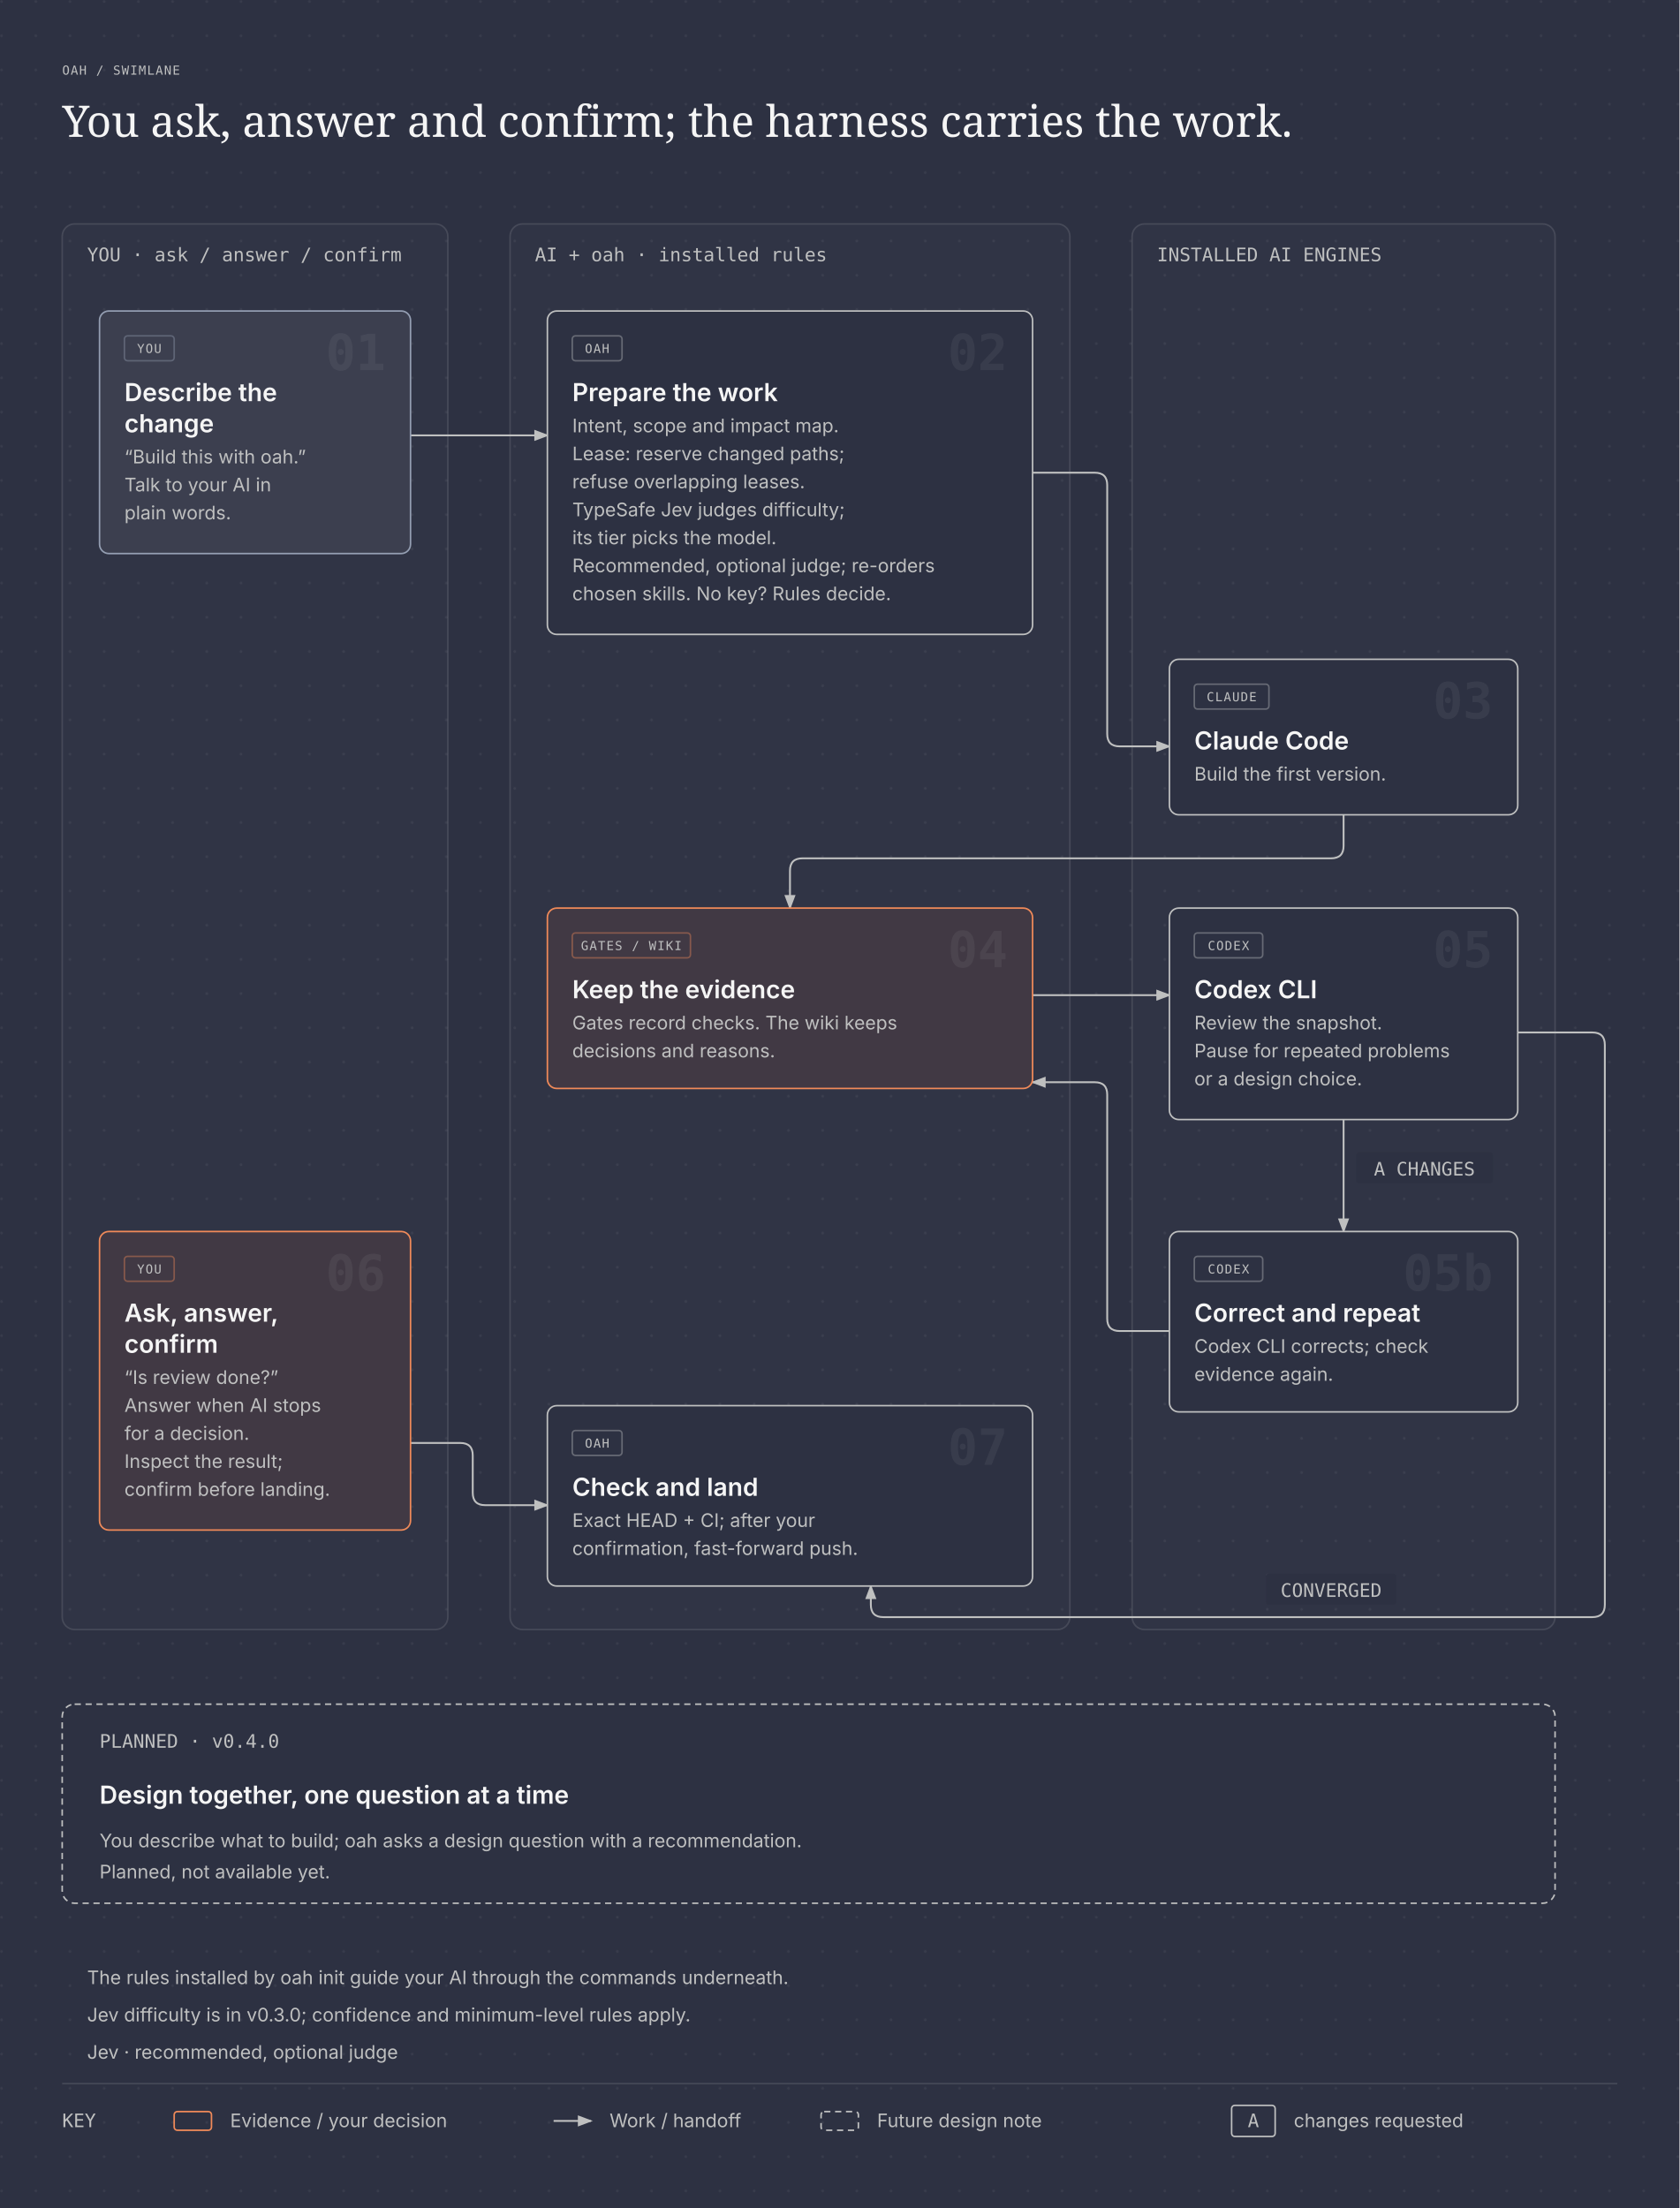
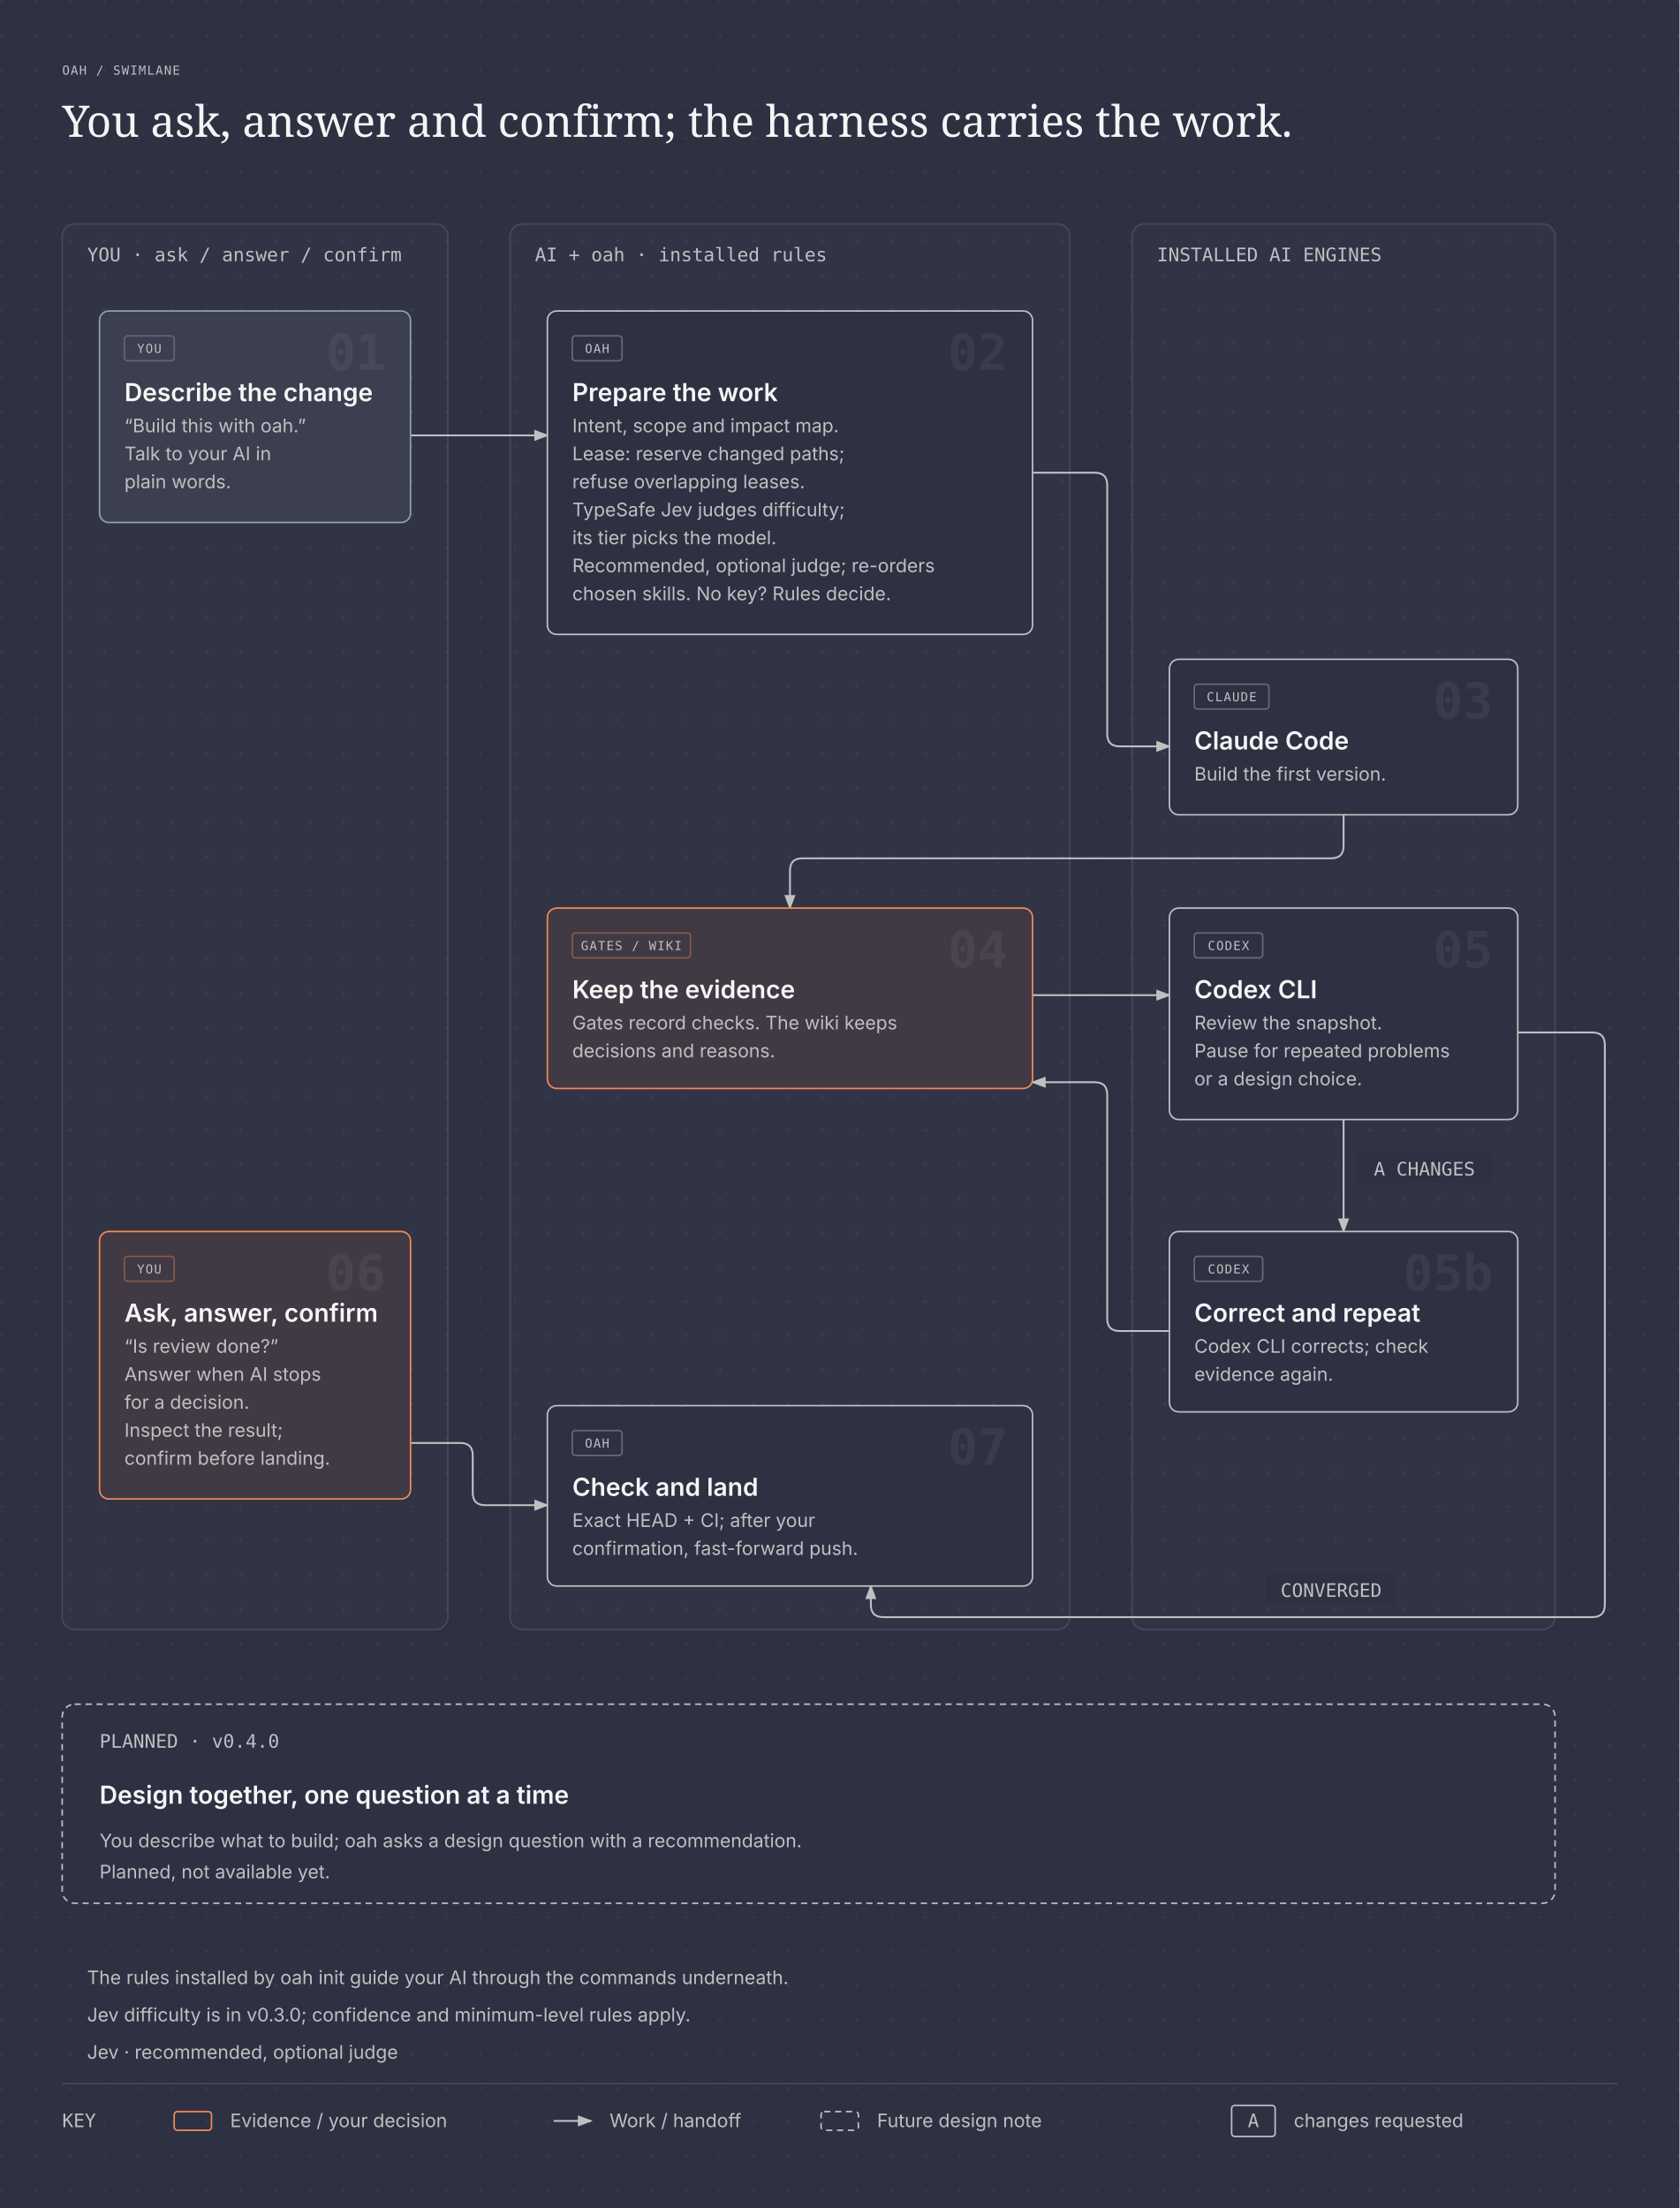
<svg xmlns="http://www.w3.org/2000/svg" viewBox="0 0 1080 1420" role="img" aria-labelledby="how-it-works-dark-title how-it-works-dark-desc" data-diagram-type="Swimlane" data-size="fit" id="how-it-works-dark-root">
  <defs>
    <style>#how-it-works-dark-root { font-family: "Geist", system-ui, -apple-system, "Segoe UI", sans-serif; color: #f5f5f5; }
      #how-it-works-dark-root .diagram-container { width: 100%; overflow-x: auto; }
      #how-it-works-dark-root text { font-family: "Geist", system-ui, -apple-system, "Segoe UI", sans-serif; fill: #f5f5f5; }
      #how-it-works-dark-root .title { font-family: "Instrument Serif", Georgia, serif; font-size: 28px; font-weight: 400; }
      #how-it-works-dark-root .node { font-size: 16px; font-weight: 600; }
      #how-it-works-dark-root .sub { font-family: "Geist", system-ui, -apple-system, "Segoe UI", sans-serif; font-size: 12px; font-weight: 400; fill: #bfc0c0; }
      #how-it-works-dark-root .technical { font-family: "Geist Mono", ui-monospace, "SFMono-Regular", Consolas, monospace; }
      #how-it-works-dark-root .label { font-size: 12px; font-family: "Geist Mono", ui-monospace, "SFMono-Regular", Consolas, monospace; font-weight: 400; fill: #bfc0c0; }
      #how-it-works-dark-root .prose { font-size: 12px; font-weight: 400; fill: #bfc0c0; }
      #how-it-works-dark-root .zone-label { font-size: 12px; font-family: "Geist Mono", ui-monospace, "SFMono-Regular", Consolas, monospace; font-weight: 500; fill: #bfc0c0; }
      #how-it-works-dark-root .arrow-label { font-size: 12px; font-family: "Geist Mono", ui-monospace, "SFMono-Regular", Consolas, monospace; font-weight: 400; fill: #bfc0c0; }
      #how-it-works-dark-root .tag { font-family: "Geist Mono", ui-monospace, "SFMono-Regular", Consolas, monospace; font-size: 8px; font-weight: 500; letter-spacing: .08em; fill: #bfc0c0; }
      #how-it-works-dark-root .ghost { font-family: "Geist Mono", ui-monospace, "SFMono-Regular", Consolas, monospace; font-size: 32px; font-weight: 600; fill: #f5f5f5; opacity: .06; }
      @media print {
#how-it-works-dark-root .diagram-container { overflow-x: visible; }
}</style>
    <pattern id="how-it-works-dark-dots" width="22" height="22" patternUnits="userSpaceOnUse">
      <circle cx="1" cy="1" r="0.9" fill="#f5f5f5" fill-opacity=".10" />
    </pattern>
    <marker id="how-it-works-dark-arrow" markerWidth="8" markerHeight="6" refX="7" refY="3" orient="auto">
      <polygon points="0 0, 8 3, 0 6" fill="#bfc0c0" />
    </marker>
    <marker id="how-it-works-dark-arrow-accent" markerWidth="8" markerHeight="6" refX="7" refY="3" orient="auto">
      <polygon points="0 0, 8 3, 0 6" fill="#f08a59" />
    </marker>
    <marker id="how-it-works-dark-arrow-link" markerWidth="8" markerHeight="6" refX="7" refY="3" orient="auto">
      <polygon points="0 0, 8 3, 0 6" fill="#739fdf" />
    </marker>
  </defs>
  <rect width="1080" height="1420" fill="#2d3142" />
  <rect width="1080" height="1420" fill="url(#how-it-works-dark-dots)" opacity=".55" />
  <text x="40" y="48" class="tag" text-anchor="start">OAH / SWIMLANE</text>
  <text x="40" y="88" class="title" text-anchor="start">You ask, answer and confirm; the harness carries the work.</text>
  <rect x="40" y="144" width="248" height="904" rx="8" fill="#f5f5f5" stroke="#f5f5f5" stroke-width="1" fill-opacity=".02" stroke-opacity=".12" />
  <text x="56" y="168" class="zone-label" text-anchor="start">YOU · ask / answer / confirm</text>
  <rect x="328" y="144" width="360" height="904" rx="8" fill="#f5f5f5" stroke="#f5f5f5" stroke-width="1" fill-opacity=".02" stroke-opacity=".12" />
  <text x="344" y="168" class="zone-label" text-anchor="start">AI + oah · installed rules</text>
  <rect x="728" y="144" width="272" height="904" rx="8" fill="#f5f5f5" stroke="#f5f5f5" stroke-width="1" fill-opacity=".02" stroke-opacity=".12" />
  <text x="744" y="168" class="zone-label" text-anchor="start">INSTALLED AI ENGINES</text>
  <rect x="40" y="1096" width="960" height="128" rx="8" fill="#2d3142" stroke="#bfc0c0" stroke-width="1" stroke-dasharray="4,3" />
  <text x="64" y="1124" class="label" text-anchor="start">PLANNED · v0.4.0</text>
  <text x="64" y="1160" class="node" text-anchor="start">Design together, one question at a time</text>
  <text x="64" y="1188" class="prose" text-anchor="start">You describe what to build; oah asks a design question with a recommendation.</text>
  <text x="64" y="1208" class="prose" text-anchor="start">Planned, not available yet.</text>
  <path d="M 264,280 L 352,280" data-edge-id="h1" data-from="request" data-to="prepare" data-label="" fill="none" stroke="#bfc0c0" stroke-width="1.2" marker-end="url(#how-it-works-dark-arrow)" />
  <path d="M 664,304 L 704,304 Q 712,304 712,312 L 712,472 Q 712,480 720,480 L 752,480" data-edge-id="h2" data-from="prepare" data-to="build" data-label="" fill="none" stroke="#bfc0c0" stroke-width="1.2" marker-end="url(#how-it-works-dark-arrow)" />
  <path d="M 864,524 L 864,544 Q 864,552 856,552 L 516,552 Q 508,552 508,560 L 508,584" data-edge-id="h3" data-from="build" data-to="evidence" data-label="" fill="none" stroke="#bfc0c0" stroke-width="1.2" marker-end="url(#how-it-works-dark-arrow)" />
  <path d="M 664,640 L 752,640" data-edge-id="h4" data-from="evidence" data-to="review" data-label="" fill="none" stroke="#bfc0c0" stroke-width="1.2" marker-end="url(#how-it-works-dark-arrow)" />
  <path d="M 864,720 L 864,792" data-edge-id="h5" data-from="review" data-to="fix" data-label="CHANGES" fill="none" stroke="#bfc0c0" stroke-width="1.2" marker-end="url(#how-it-works-dark-arrow)" />
  <path d="M 752,856 L 720,856 Q 712,856 712,848 L 712,704 Q 712,696 704,696 L 664,696" data-edge-id="h6" data-from="fix" data-to="evidence" data-label="" fill="none" stroke="#bfc0c0" stroke-width="1.2" marker-end="url(#how-it-works-dark-arrow)" />
  <path d="M 976,664 L 1024,664 Q 1032,664 1032,672 L 1032,1032 Q 1032,1040 1024,1040 L 568,1040 Q 560,1040 560,1032 L 560,1020" data-edge-id="h7" data-from="review" data-to="land" data-label="CONVERGED" fill="none" stroke="#bfc0c0" stroke-width="1.2" marker-end="url(#how-it-works-dark-arrow)" />
  <path d="M 264,928 L 296,928 Q 304,928 304,936 L 304,960 Q 304,968 312,968 L 352,968" data-edge-id="h8" data-from="confirm" data-to="land" data-label="" fill="none" stroke="#bfc0c0" stroke-width="1.2" marker-end="url(#how-it-works-dark-arrow)" />
  <rect x="872" y="741" width="88" height="20" rx="2" fill="#2d3142" />
  <text x="916" y="756" class="arrow-label" text-anchor="middle">A CHANGES</text>
  <rect x="814" y="1012" width="84" height="20" rx="2" fill="#2d3142" />
  <text x="856" y="1027" class="arrow-label" text-anchor="middle">CONVERGED</text>
  <g data-node-id="request" data-source-label="Describe the change “Build this with oah.” Talk to your AI in plain words.">
-     <rect x="64" y="200" width="200" height="156" rx="6" fill="#2d3142" />
-     <rect x="64" y="200" width="200" height="156" rx="6" fill="#bfc0c0" stroke="#949eb2" stroke-width="1" fill-opacity=".10" />
+     <rect x="64" y="200" width="200" height="136" rx="6" fill="#2d3142" />
+     <rect x="64" y="200" width="200" height="136" rx="6" fill="#bfc0c0" stroke="#949eb2" stroke-width="1" fill-opacity=".10" />
    <g aria-hidden="true">
      <rect x="80" y="216" width="32" height="16" rx="2" fill="none" stroke="#949eb2" stroke-width="1" stroke-opacity=".4" />
      <text x="96" y="227" class="tag" text-anchor="middle">YOU</text>
      <text x="248" y="238" class="ghost" text-anchor="end">01</text>
    </g>
-     <text x="80" y="258" class="node" text-anchor="start">Describe the</text>
-     <text x="80" y="278" class="node" text-anchor="start">change</text>
-     <text x="80" y="298" class="sub" text-anchor="start">“Build this with oah.”</text>
-     <text x="80" y="316" class="sub" text-anchor="start">Talk to your AI in</text>
-     <text x="80" y="334" class="sub" text-anchor="start">plain words.</text>
+     <text x="80" y="258" class="node" text-anchor="start">Describe the change</text>
+     <text x="80" y="278" class="sub" text-anchor="start">“Build this with oah.”</text>
+     <text x="80" y="296" class="sub" text-anchor="start">Talk to your AI in</text>
+     <text x="80" y="314" class="sub" text-anchor="start">plain words.</text>
  </g>
  <g data-node-id="prepare" data-source-label="Prepare the work Intent, scope and impact map. Lease: reserve changed paths; refuse overlapping leases. TypeSafe Jev judges difficulty; its tier picks the model. Recommended, optional judge; re-orders chosen skills. No key? Rules decide.">
    <rect x="352" y="200" width="312" height="208" rx="6" fill="#2d3142" />
    <rect x="352" y="200" width="312" height="208" rx="6" fill="#2d3142" stroke="#bfc0c0" stroke-width="1" />
    <g aria-hidden="true">
      <rect x="368" y="216" width="32" height="16" rx="2" fill="none" stroke="#bfc0c0" stroke-width="1" stroke-opacity=".4" />
      <text x="384" y="227" class="tag" text-anchor="middle">OAH</text>
      <text x="648" y="238" class="ghost" text-anchor="end">02</text>
    </g>
    <text x="368" text-anchor="start" y="258" class="node">Prepare the work</text>
    <text x="368" text-anchor="start" y="278" class="sub">Intent, scope and impact map.</text>
    <text x="368" text-anchor="start" y="296" class="sub">Lease: reserve changed paths;</text>
    <text x="368" text-anchor="start" y="314" class="sub">refuse overlapping leases.</text>
    <text x="368" text-anchor="start" y="332" class="sub">TypeSafe Jev judges difficulty;</text>
    <text x="368" text-anchor="start" y="350" class="sub">its tier picks the model.</text>
    <text x="368" text-anchor="start" y="368" class="sub">Recommended, optional judge; re-orders</text>
    <text x="368" text-anchor="start" y="386" class="sub">chosen skills. No key? Rules decide.</text>
  </g>
  <g data-node-id="build" data-source-label="Claude Code Build the first version.">
    <rect x="752" y="424" width="224" height="100" rx="6" fill="#2d3142" />
    <rect x="752" y="424" width="224" height="100" rx="6" fill="#2d3142" stroke="#bfc0c0" stroke-width="1" />
    <g aria-hidden="true">
      <rect x="768" y="440" width="48" height="16" rx="2" fill="none" stroke="#bfc0c0" stroke-width="1" stroke-opacity=".4" />
      <text x="792" y="451" class="tag" text-anchor="middle">CLAUDE</text>
      <text x="960" y="462" class="ghost" text-anchor="end">03</text>
    </g>
    <text x="768" y="482" class="node" text-anchor="start">Claude Code</text>
    <text x="768" y="502" class="sub" text-anchor="start">Build the first version.</text>
  </g>
  <g data-node-id="evidence" data-source-label="Keep the evidence Gates record checks. The wiki keeps decisions and reasons.">
    <rect x="352" y="584" width="312" height="116" rx="6" fill="#2d3142" />
    <rect x="352" y="584" width="312" height="116" rx="6" fill="#f08a59" stroke="#f08a59" stroke-width="1" fill-opacity=".10" />
    <g aria-hidden="true">
      <rect x="368" y="600" width="76" height="16" rx="2" fill="none" stroke="#f08a59" stroke-width="1" stroke-opacity=".4" />
      <text x="406" y="611" class="tag" text-anchor="middle">GATES / WIKI</text>
      <text x="648" y="622" class="ghost" text-anchor="end">04</text>
    </g>
    <text x="368" y="642" class="node" text-anchor="start">Keep the evidence</text>
    <text x="368" y="662" class="sub" text-anchor="start">Gates record checks. The wiki keeps</text>
    <text x="368" y="680" class="sub" text-anchor="start">decisions and reasons.</text>
  </g>
  <g data-node-id="review" data-source-label="Codex CLI Review the snapshot. Pause for repeated problems or a design choice.">
    <rect x="752" y="584" width="224" height="136" rx="6" fill="#2d3142" />
    <rect x="752" y="584" width="224" height="136" rx="6" fill="#2d3142" stroke="#bfc0c0" stroke-width="1" />
    <g aria-hidden="true">
      <rect x="768" y="600" width="44" height="16" rx="2" fill="none" stroke="#bfc0c0" stroke-width="1" stroke-opacity=".4" />
      <text x="790" y="611" class="tag" text-anchor="middle">CODEX</text>
      <text x="960" y="622" class="ghost" text-anchor="end">05</text>
    </g>
    <text x="768" y="642" class="node" text-anchor="start">Codex CLI</text>
    <text x="768" y="662" class="sub" text-anchor="start">Review the snapshot.</text>
    <text x="768" y="680" class="sub" text-anchor="start">Pause for repeated problems</text>
    <text x="768" y="698" class="sub" text-anchor="start">or a design choice.</text>
  </g>
  <g data-node-id="fix" data-source-label="Correct and repeat Codex CLI corrects; check evidence again.">
    <rect x="752" y="792" width="224" height="116" rx="6" fill="#2d3142" />
    <rect x="752" y="792" width="224" height="116" rx="6" fill="#2d3142" stroke="#bfc0c0" stroke-width="1" />
    <g aria-hidden="true">
      <rect x="768" y="808" width="44" height="16" rx="2" fill="none" stroke="#bfc0c0" stroke-width="1" stroke-opacity=".4" />
      <text x="790" y="819" class="tag" text-anchor="middle">CODEX</text>
      <text x="960" y="830" class="ghost" text-anchor="end">05b</text>
    </g>
    <text x="768" y="850" class="node" text-anchor="start">Correct and repeat</text>
    <text x="768" y="870" class="sub" text-anchor="start">Codex CLI corrects; check</text>
    <text x="768" y="888" class="sub" text-anchor="start">evidence again.</text>
  </g>
  <g data-node-id="confirm" data-source-label="Ask, answer, confirm “Is review done?” Answer when AI stops for a decision. Inspect the result; confirm before landing.">
-     <rect x="64" y="792" width="200" height="192" rx="6" fill="#2d3142" />
-     <rect x="64" y="792" width="200" height="192" rx="6" fill="#f08a59" stroke="#f08a59" stroke-width="1" fill-opacity=".10" />
+     <rect x="64" y="792" width="200" height="172" rx="6" fill="#2d3142" />
+     <rect x="64" y="792" width="200" height="172" rx="6" fill="#f08a59" stroke="#f08a59" stroke-width="1" fill-opacity=".10" />
    <g aria-hidden="true">
      <rect x="80" y="808" width="32" height="16" rx="2" fill="none" stroke="#f08a59" stroke-width="1" stroke-opacity=".4" />
      <text x="96" y="819" class="tag" text-anchor="middle">YOU</text>
      <text x="248" y="830" class="ghost" text-anchor="end">06</text>
    </g>
-     <text x="80" y="850" class="node" text-anchor="start">Ask, answer,</text>
-     <text x="80" y="870" class="node" text-anchor="start">confirm</text>
-     <text x="80" y="890" class="sub" text-anchor="start">“Is review done?”</text>
-     <text x="80" y="908" class="sub" text-anchor="start">Answer when AI stops</text>
-     <text x="80" y="926" class="sub" text-anchor="start">for a decision.</text>
-     <text x="80" y="944" class="sub" text-anchor="start">Inspect the result;</text>
-     <text x="80" y="962" class="sub" text-anchor="start">confirm before landing.</text>
+     <text x="80" y="850" class="node" text-anchor="start">Ask, answer, confirm</text>
+     <text x="80" y="870" class="sub" text-anchor="start">“Is review done?”</text>
+     <text x="80" y="888" class="sub" text-anchor="start">Answer when AI stops</text>
+     <text x="80" y="906" class="sub" text-anchor="start">for a decision.</text>
+     <text x="80" y="924" class="sub" text-anchor="start">Inspect the result;</text>
+     <text x="80" y="942" class="sub" text-anchor="start">confirm before landing.</text>
  </g>
  <g data-node-id="land" data-source-label="Check and land Exact HEAD + CI; after your confirmation, fast-forward push.">
    <rect x="352" y="904" width="312" height="116" rx="6" fill="#2d3142" />
    <rect x="352" y="904" width="312" height="116" rx="6" fill="#2d3142" stroke="#bfc0c0" stroke-width="1" />
    <g aria-hidden="true">
      <rect x="368" y="920" width="32" height="16" rx="2" fill="none" stroke="#bfc0c0" stroke-width="1" stroke-opacity=".4" />
      <text x="384" y="931" class="tag" text-anchor="middle">OAH</text>
      <text x="648" y="942" class="ghost" text-anchor="end">07</text>
    </g>
    <text x="368" y="962" class="node" text-anchor="start">Check and land</text>
    <text x="368" y="982" class="sub" text-anchor="start">Exact HEAD + CI; after your</text>
    <text x="368" y="1000" class="sub" text-anchor="start">confirmation, fast-forward push.</text>
  </g>
  <text x="56" y="1276" class="prose" text-anchor="start">The rules installed by oah init guide your AI through the commands underneath.</text>
  <text x="56" y="1300" class="prose" text-anchor="start">Jev difficulty is in v0.3.0; confidence and minimum-level rules apply.</text>
  <line x1="40" y1="1340" x2="1040" y2="1340" stroke="#f5f5f5" stroke-opacity=".12" />
  <text x="40" y="1368" class="zone-label" text-anchor="start">KEY</text>
  <rect x="112" y="1358" width="24" height="12" rx="2" fill="none" stroke="#f08a59" stroke-width="1" />
  <text x="148" y="1368" class="prose" text-anchor="start">Evidence / your decision</text>
  <path d="M 356,1364 h 24" fill="none" stroke="#bfc0c0" stroke-width="1.2" marker-end="url(#how-it-works-dark-arrow)" />
  <text x="392" y="1368" class="prose" text-anchor="start">Work / handoff</text>
  <rect x="528" y="1358" width="24" height="12" rx="2" fill="none" stroke="#bfc0c0" stroke-width="1" stroke-dasharray="4,3" />
  <text x="564" y="1368" class="prose" text-anchor="start">Future design note</text>
  <rect x="792" y="1354" width="28" height="20" rx="2" fill="#2d3142" stroke="#bfc0c0" stroke-width="1" />
  <text x="806" y="1368" class="label" text-anchor="middle">A</text>
  <text x="832" y="1368" class="prose" text-anchor="start">changes requested</text>
  <text x="56" y="1324" class="prose" text-anchor="start">Jev · recommended, optional judge</text>
</svg>
